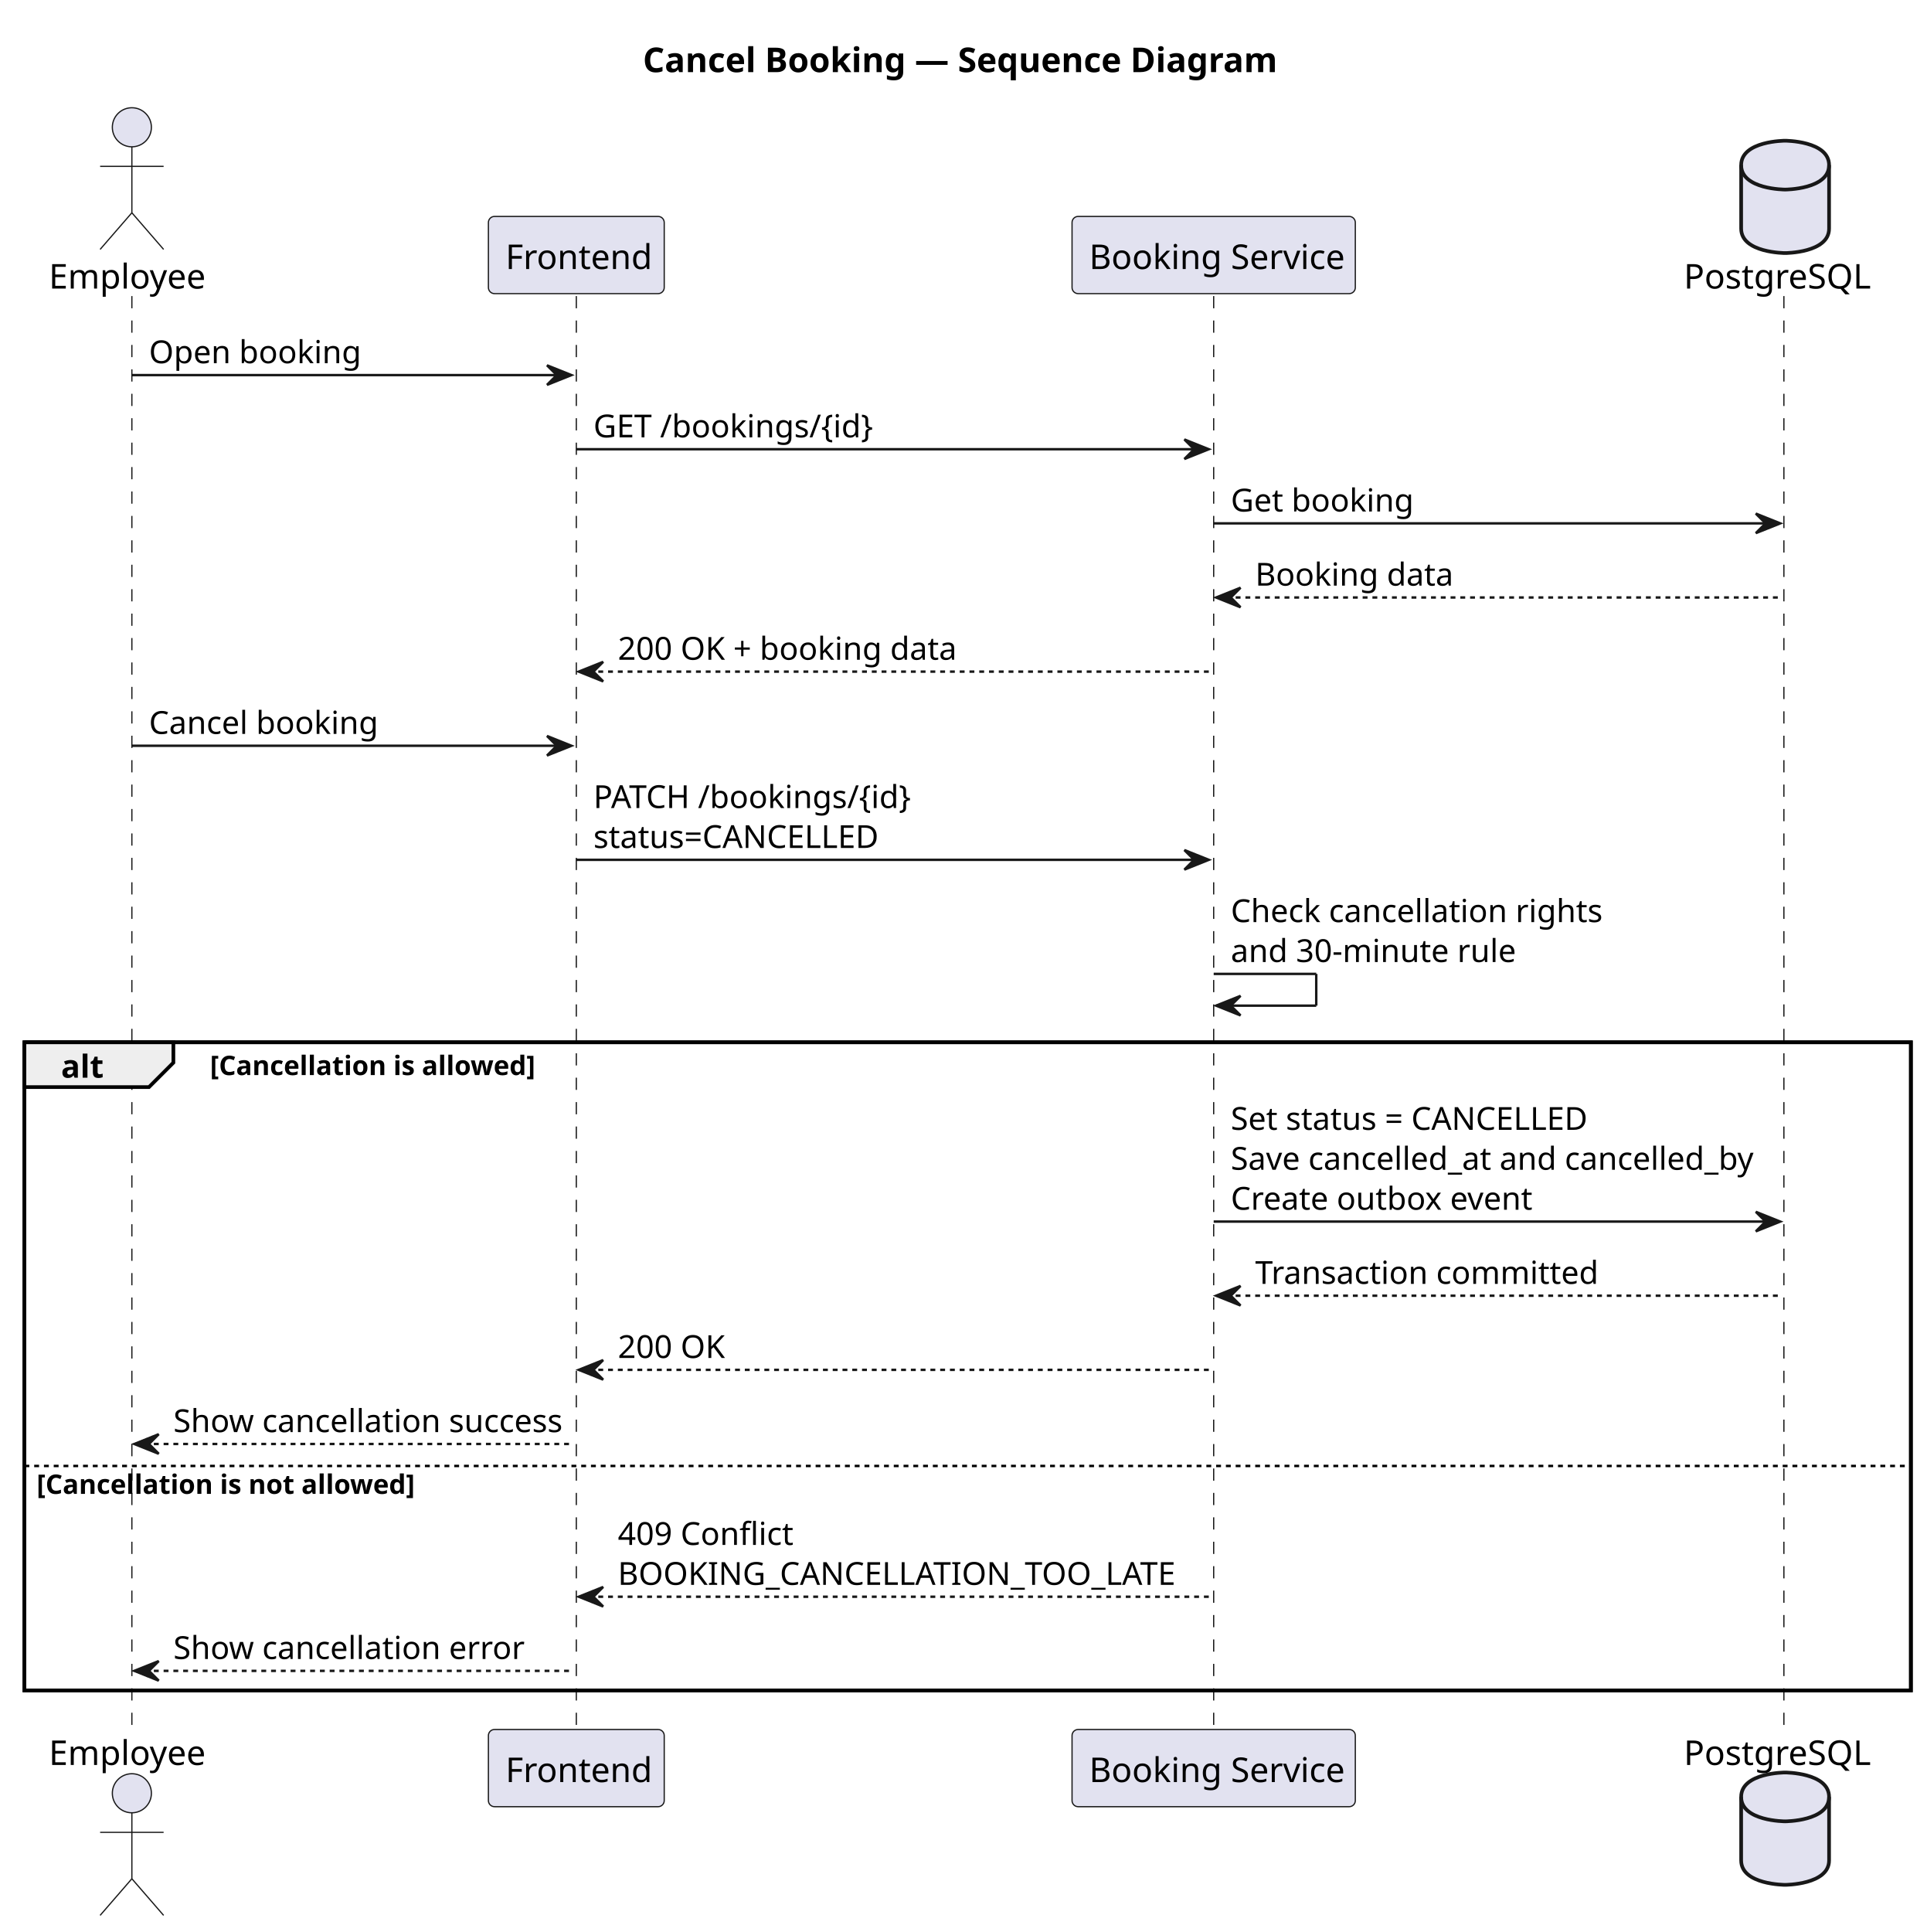
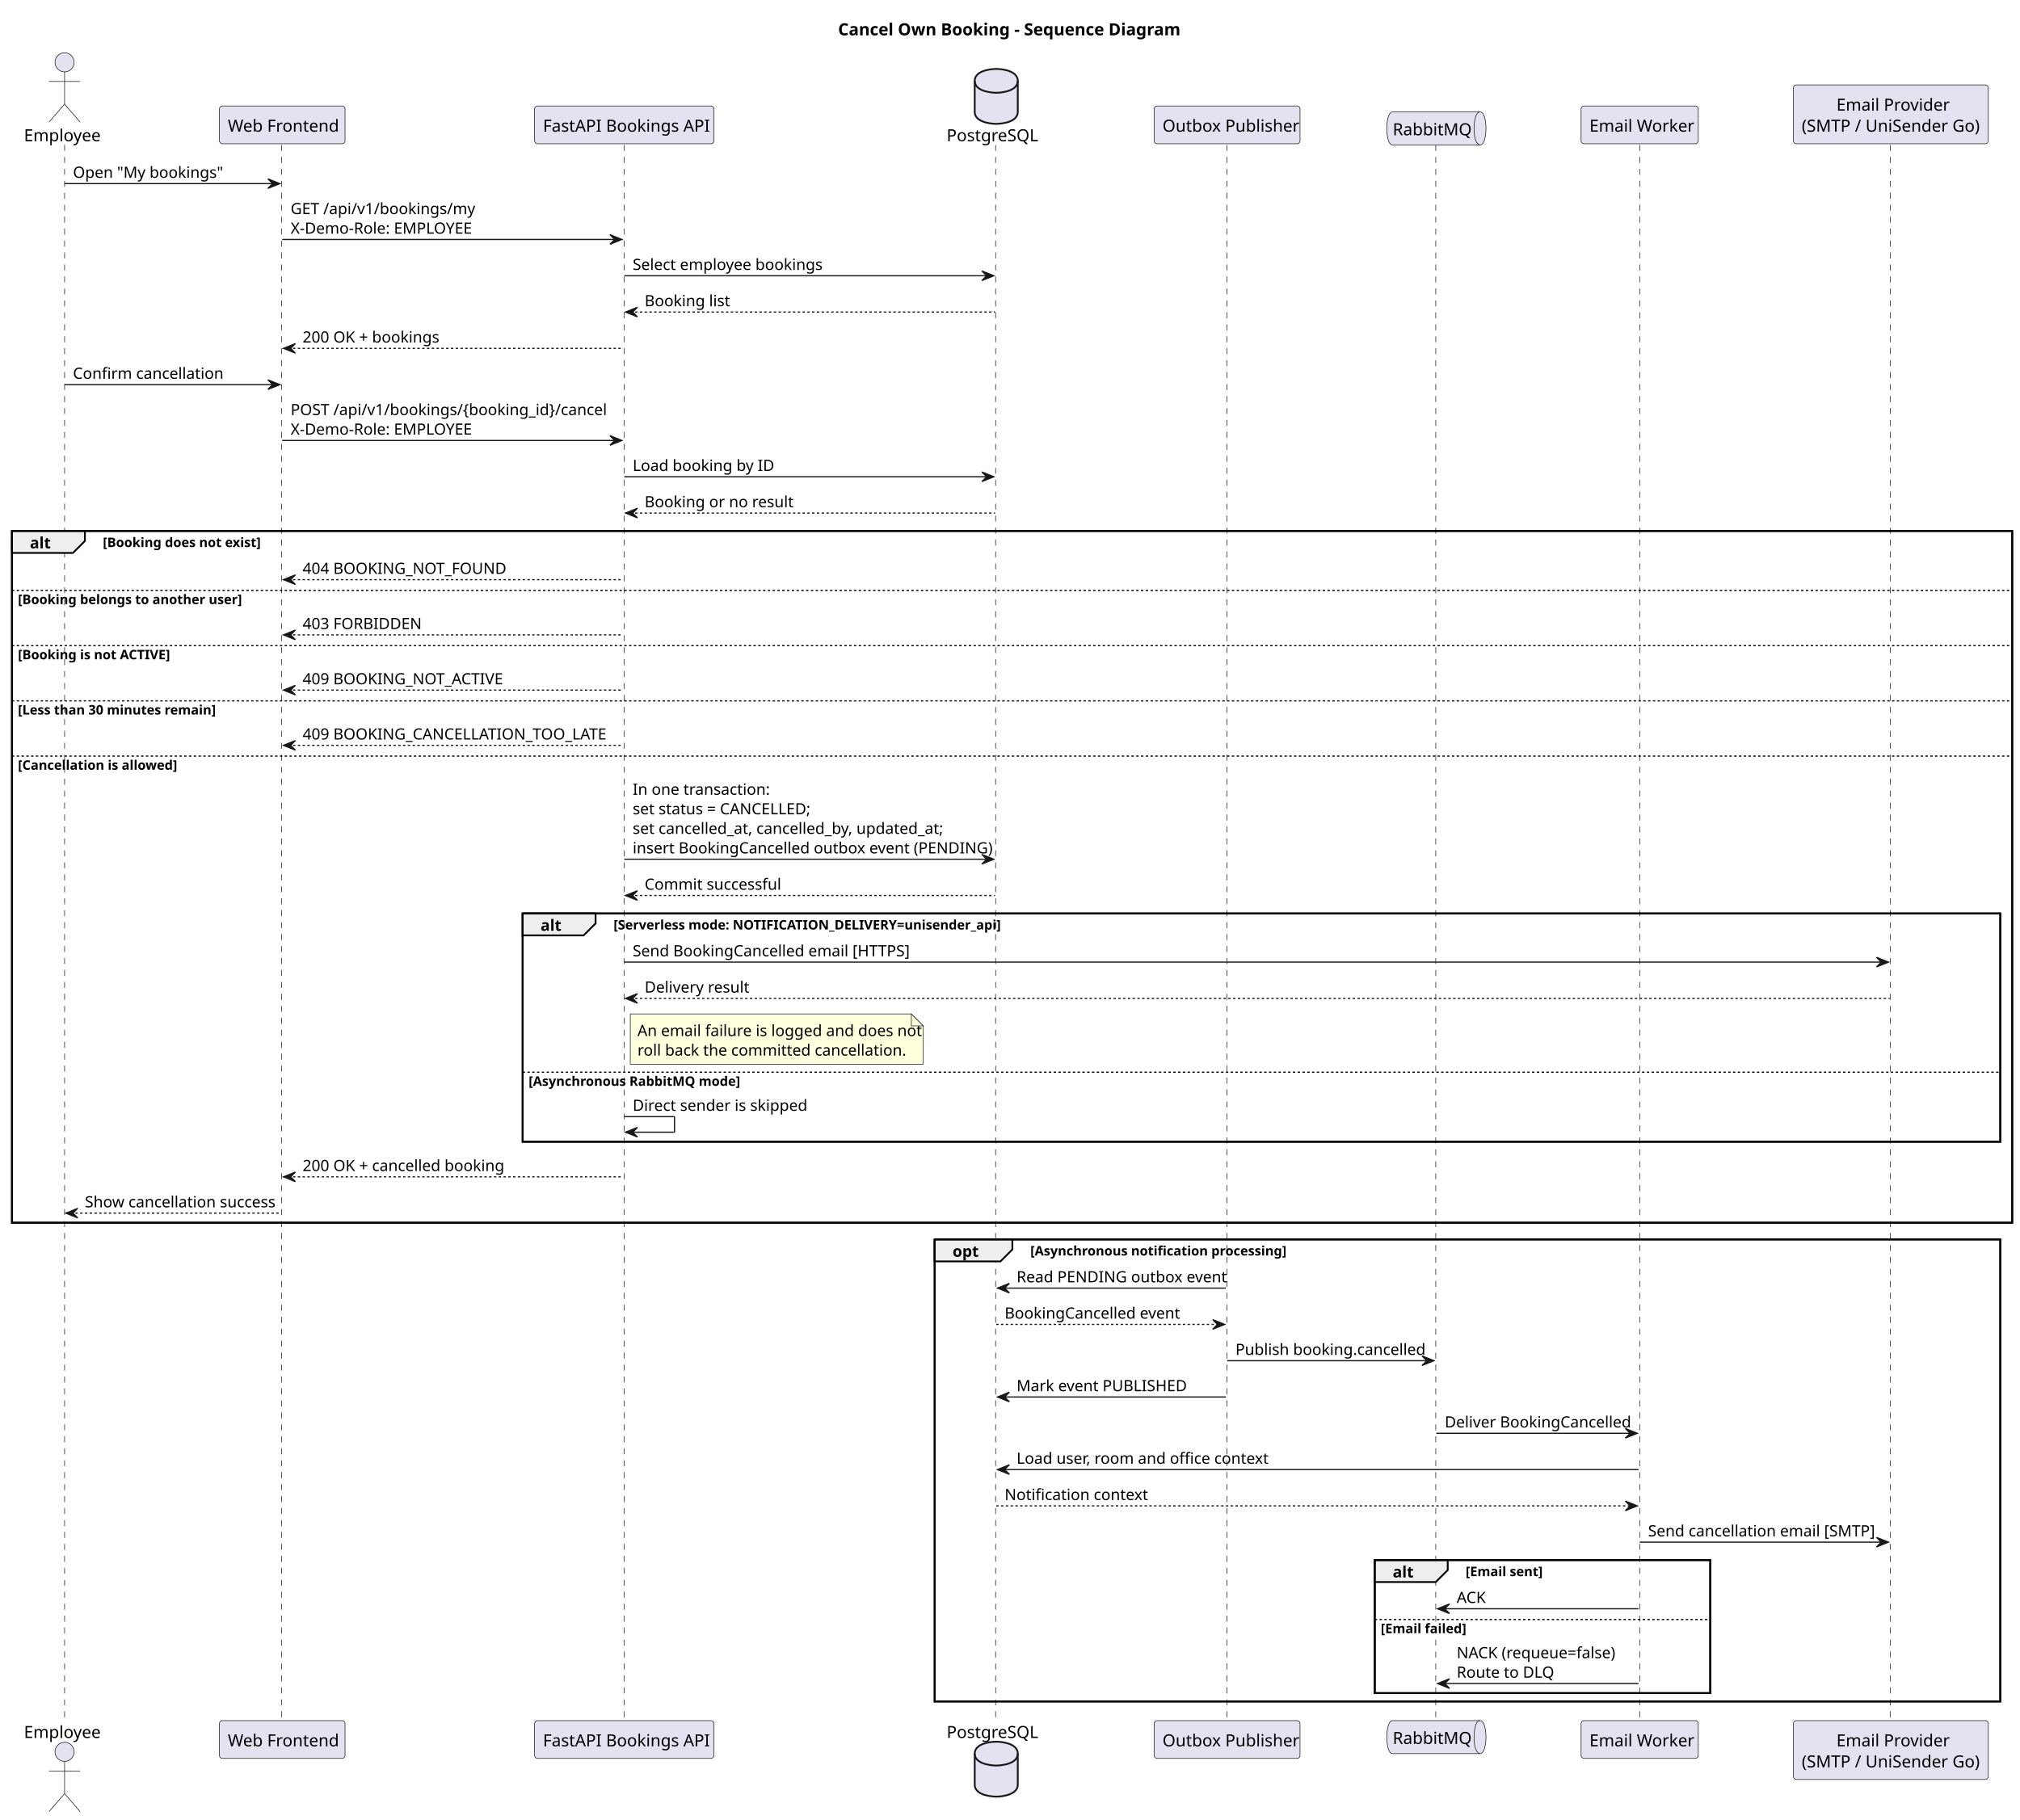
- <svg xmlns="http://www.w3.org/2000/svg" contentStyleType="text/css" height="791px" preserveAspectRatio="none" style="width:789px;height:791px;background:#FFFFFF;" version="1.1" viewBox="0 0 789 791" width="789px" zoomAndPan="magnify">
+ <svg xmlns="http://www.w3.org/2000/svg" contentStyleType="text/css" height="1522px" preserveAspectRatio="none" style="width:1689px;height:1522px;background:#FFFFFF;" version="1.1" viewBox="0 0 1689 1522" width="1689px" zoomAndPan="magnify">
  <defs />
  <g>
-     <text fill="#000000" font-family="sans-serif" font-size="14" font-weight="bold" lengthAdjust="spacing" textLength="265" x="263.25" y="29.533">Cancel Booking — Sequence Diagram</text>
-     <rect fill="none" height="265.352" style="stroke:#000000;stroke-width:1.5;" width="772.5" x="10" y="426.734" />
-     <line style="stroke:#181818;stroke-width:0.5;stroke-dasharray:5.0,5.0;" x1="54" x2="54" y1="121.219" y2="709.086" />
-     <line style="stroke:#181818;stroke-width:0.5;stroke-dasharray:5.0,5.0;" x1="236" x2="236" y1="121.219" y2="709.086" />
-     <line style="stroke:#181818;stroke-width:0.5;stroke-dasharray:5.0,5.0;" x1="497" x2="497" y1="121.219" y2="709.086" />
-     <line style="stroke:#181818;stroke-width:0.5;stroke-dasharray:5.0,5.0;" x1="730.5" x2="730.5" y1="121.219" y2="709.086" />
+     <text fill="#000000" font-family="sans-serif" font-size="14" font-weight="bold" lengthAdjust="spacing" textLength="290" x="700.75" y="29.533">Cancel Own Booking - Sequence Diagram</text>
+     <rect fill="none" height="578.508" style="stroke:#000000;stroke-width:1.5;" width="1672.5" x="10" y="444.086" />
+     <rect fill="none" height="190.945" style="stroke:#000000;stroke-width:1.5;" width="1235.5" x="437" y="763.945" />
+     <rect fill="none" height="386.406" style="stroke:#000000;stroke-width:1.5;" width="891" x="781.5" y="1036.594" />
+     <rect fill="none" height="111.242" style="stroke:#000000;stroke-width:1.5;" width="280.5" x="1149.5" y="1304.758" />
+     <line style="stroke:#181818;stroke-width:0.5;stroke-dasharray:5.0,5.0;" x1="54" x2="54" y1="121.219" y2="1440" />
+     <line style="stroke:#181818;stroke-width:0.5;stroke-dasharray:5.0,5.0;" x1="235.5" x2="235.5" y1="121.219" y2="1440" />
+     <line style="stroke:#181818;stroke-width:0.5;stroke-dasharray:5.0,5.0;" x1="522" x2="522" y1="121.219" y2="1440" />
+     <line style="stroke:#181818;stroke-width:0.5;stroke-dasharray:5.0,5.0;" x1="832.5" x2="832.5" y1="121.219" y2="1440" />
+     <line style="stroke:#181818;stroke-width:0.5;stroke-dasharray:5.0,5.0;" x1="1026" x2="1026" y1="121.219" y2="1440" />
+     <line style="stroke:#181818;stroke-width:0.5;stroke-dasharray:5.0,5.0;" x1="1200.5" x2="1200.5" y1="121.219" y2="1440" />
+     <line style="stroke:#181818;stroke-width:0.5;stroke-dasharray:5.0,5.0;" x1="1371" x2="1371" y1="121.219" y2="1440" />
+     <line style="stroke:#181818;stroke-width:0.5;stroke-dasharray:5.0,5.0;" x1="1580.5" x2="1580.5" y1="121.219" y2="1440" />
    <text fill="#000000" font-family="sans-serif" font-size="14" lengthAdjust="spacing" textLength="62" x="20" y="118.143">Employee</text>
    <ellipse cx="54" cy="52.109" fill="#E2E2F0" rx="8" ry="8" style="stroke:#181818;stroke-width:0.5;" />
    <path d="M54,60.109 L54,87.109 M41,68.109 L67,68.109 M54,87.109 L41,102.109 M54,87.109 L67,102.109 " fill="none" style="stroke:#181818;stroke-width:0.5;" />
-     <text fill="#000000" font-family="sans-serif" font-size="14" lengthAdjust="spacing" textLength="62" x="20" y="722.619">Employee</text>
-     <ellipse cx="54" cy="734.195" fill="#E2E2F0" rx="8" ry="8" style="stroke:#181818;stroke-width:0.5;" />
-     <path d="M54,742.195 L54,769.195 M41,750.195 L67,750.195 M54,769.195 L41,784.195 M54,769.195 L67,784.195 " fill="none" style="stroke:#181818;stroke-width:0.5;" />
-     <rect fill="#E2E2F0" height="31.609" rx="2.5" ry="2.5" style="stroke:#181818;stroke-width:0.5;" width="72" x="200" y="88.609" />
-     <text fill="#000000" font-family="sans-serif" font-size="14" lengthAdjust="spacing" textLength="58" x="207" y="110.143">Frontend</text>
-     <rect fill="#E2E2F0" height="31.609" rx="2.5" ry="2.5" style="stroke:#181818;stroke-width:0.5;" width="72" x="200" y="708.086" />
-     <text fill="#000000" font-family="sans-serif" font-size="14" lengthAdjust="spacing" textLength="58" x="207" y="729.619">Frontend</text>
-     <rect fill="#E2E2F0" height="31.609" rx="2.5" ry="2.5" style="stroke:#181818;stroke-width:0.5;" width="116" x="439" y="88.609" />
-     <text fill="#000000" font-family="sans-serif" font-size="14" lengthAdjust="spacing" textLength="102" x="446" y="110.143">Booking Service</text>
-     <rect fill="#E2E2F0" height="31.609" rx="2.5" ry="2.5" style="stroke:#181818;stroke-width:0.5;" width="116" x="439" y="708.086" />
-     <text fill="#000000" font-family="sans-serif" font-size="14" lengthAdjust="spacing" textLength="102" x="446" y="729.619">Booking Service</text>
-     <text fill="#000000" font-family="sans-serif" font-size="14" lengthAdjust="spacing" textLength="77" x="689.5" y="118.143">PostgreSQL</text>
-     <path d="M713,67.609 C713,57.609 731,57.609 731,57.609 C731,57.609 749,57.609 749,67.609 L749,93.609 C749,103.609 731,103.609 731,103.609 C731,103.609 713,103.609 713,93.609 L713,67.609 " fill="#E2E2F0" style="stroke:#181818;stroke-width:1.5;" />
-     <path d="M713,67.609 C713,77.609 731,77.609 731,77.609 C731,77.609 749,77.609 749,67.609 " fill="none" style="stroke:#181818;stroke-width:1.5;" />
-     <text fill="#000000" font-family="sans-serif" font-size="14" lengthAdjust="spacing" textLength="77" x="689.5" y="722.619">PostgreSQL</text>
-     <path d="M713,735.695 C713,725.695 731,725.695 731,725.695 C731,725.695 749,725.695 749,735.695 L749,761.695 C749,771.695 731,771.695 731,771.695 C731,771.695 713,771.695 713,761.695 L713,735.695 " fill="#E2E2F0" style="stroke:#181818;stroke-width:1.5;" />
-     <path d="M713,735.695 C713,745.695 731,745.695 731,745.695 C731,745.695 749,745.695 749,735.695 " fill="none" style="stroke:#181818;stroke-width:1.5;" />
+     <text fill="#000000" font-family="sans-serif" font-size="14" lengthAdjust="spacing" textLength="62" x="20" y="1453.533">Employee</text>
+     <ellipse cx="54" cy="1465.109" fill="#E2E2F0" rx="8" ry="8" style="stroke:#181818;stroke-width:0.5;" />
+     <path d="M54,1473.109 L54,1500.109 M41,1481.109 L67,1481.109 M54,1500.109 L41,1515.109 M54,1500.109 L67,1515.109 " fill="none" style="stroke:#181818;stroke-width:0.5;" />
+     <rect fill="#E2E2F0" height="31.609" rx="2.5" ry="2.5" style="stroke:#181818;stroke-width:0.5;" width="105" x="183.5" y="88.609" />
+     <text fill="#000000" font-family="sans-serif" font-size="14" lengthAdjust="spacing" textLength="91" x="190.5" y="110.143">Web Frontend</text>
+     <rect fill="#E2E2F0" height="31.609" rx="2.5" ry="2.5" style="stroke:#181818;stroke-width:0.5;" width="105" x="183.5" y="1439" />
+     <text fill="#000000" font-family="sans-serif" font-size="14" lengthAdjust="spacing" textLength="91" x="190.5" y="1460.533">Web Frontend</text>
+     <rect fill="#E2E2F0" height="31.609" rx="2.5" ry="2.5" style="stroke:#181818;stroke-width:0.5;" width="150" x="447" y="88.609" />
+     <text fill="#000000" font-family="sans-serif" font-size="14" lengthAdjust="spacing" textLength="136" x="454" y="110.143">FastAPI Bookings API</text>
+     <rect fill="#E2E2F0" height="31.609" rx="2.5" ry="2.5" style="stroke:#181818;stroke-width:0.5;" width="150" x="447" y="1439" />
+     <text fill="#000000" font-family="sans-serif" font-size="14" lengthAdjust="spacing" textLength="136" x="454" y="1460.533">FastAPI Bookings API</text>
+     <text fill="#000000" font-family="sans-serif" font-size="14" lengthAdjust="spacing" textLength="77" x="791.5" y="118.143">PostgreSQL</text>
+     <path d="M815,67.609 C815,57.609 833,57.609 833,57.609 C833,57.609 851,57.609 851,67.609 L851,93.609 C851,103.609 833,103.609 833,103.609 C833,103.609 815,103.609 815,93.609 L815,67.609 " fill="#E2E2F0" style="stroke:#181818;stroke-width:1.5;" />
+     <path d="M815,67.609 C815,77.609 833,77.609 833,77.609 C833,77.609 851,77.609 851,67.609 " fill="none" style="stroke:#181818;stroke-width:1.5;" />
+     <text fill="#000000" font-family="sans-serif" font-size="14" lengthAdjust="spacing" textLength="77" x="791.5" y="1453.533">PostgreSQL</text>
+     <path d="M815,1466.609 C815,1456.609 833,1456.609 833,1456.609 C833,1456.609 851,1456.609 851,1466.609 L851,1492.609 C851,1502.609 833,1502.609 833,1502.609 C833,1502.609 815,1502.609 815,1492.609 L815,1466.609 " fill="#E2E2F0" style="stroke:#181818;stroke-width:1.5;" />
+     <path d="M815,1466.609 C815,1476.609 833,1476.609 833,1476.609 C833,1476.609 851,1476.609 851,1466.609 " fill="none" style="stroke:#181818;stroke-width:1.5;" />
+     <rect fill="#E2E2F0" height="31.609" rx="2.5" ry="2.5" style="stroke:#181818;stroke-width:0.5;" width="122" x="965" y="88.609" />
+     <text fill="#000000" font-family="sans-serif" font-size="14" lengthAdjust="spacing" textLength="108" x="972" y="110.143">Outbox Publisher</text>
+     <rect fill="#E2E2F0" height="31.609" rx="2.5" ry="2.5" style="stroke:#181818;stroke-width:0.5;" width="122" x="965" y="1439" />
+     <text fill="#000000" font-family="sans-serif" font-size="14" lengthAdjust="spacing" textLength="108" x="972" y="1460.533">Outbox Publisher</text>
+     <path d="M1164.5,93.609 L1237.5,93.609 C1242.5,93.609 1242.5,107.414 1242.5,107.414 C1242.5,107.414 1242.5,121.219 1237.5,121.219 L1164.5,121.219 C1159.5,121.219 1159.5,107.414 1159.5,107.414 C1159.5,107.414 1159.5,93.609 1164.5,93.609 " fill="#E2E2F0" style="stroke:#181818;stroke-width:0.5;" />
+     <path d="M1237.5,93.609 C1232.5,93.609 1232.5,107.414 1232.5,107.414 C1232.5,121.219 1237.5,121.219 1237.5,121.219 " fill="none" style="stroke:#181818;stroke-width:0.5;" />
+     <text fill="#000000" font-family="sans-serif" font-size="14" lengthAdjust="spacing" textLength="63" x="1164.5" y="113.143">RabbitMQ</text>
+     <path d="M1164.5,1439 L1237.5,1439 C1242.5,1439 1242.5,1452.805 1242.5,1452.805 C1242.5,1452.805 1242.5,1466.609 1237.5,1466.609 L1164.5,1466.609 C1159.5,1466.609 1159.5,1452.805 1159.5,1452.805 C1159.5,1452.805 1159.5,1439 1164.5,1439 " fill="#E2E2F0" style="stroke:#181818;stroke-width:0.5;" />
+     <path d="M1237.5,1439 C1232.5,1439 1232.5,1452.805 1232.5,1452.805 C1232.5,1466.609 1237.5,1466.609 1237.5,1466.609 " fill="none" style="stroke:#181818;stroke-width:0.5;" />
+     <text fill="#000000" font-family="sans-serif" font-size="14" lengthAdjust="spacing" textLength="63" x="1164.5" y="1458.533">RabbitMQ</text>
+     <rect fill="#E2E2F0" height="31.609" rx="2.5" ry="2.5" style="stroke:#181818;stroke-width:0.5;" width="98" x="1322" y="88.609" />
+     <text fill="#000000" font-family="sans-serif" font-size="14" lengthAdjust="spacing" textLength="84" x="1329" y="110.143">Email Worker</text>
+     <rect fill="#E2E2F0" height="31.609" rx="2.5" ry="2.5" style="stroke:#181818;stroke-width:0.5;" width="98" x="1322" y="1439" />
+     <text fill="#000000" font-family="sans-serif" font-size="14" lengthAdjust="spacing" textLength="84" x="1329" y="1460.533">Email Worker</text>
+     <rect fill="#E2E2F0" height="49.219" rx="2.5" ry="2.5" style="stroke:#181818;stroke-width:0.5;" width="163" x="1499.5" y="71" />
+     <text fill="#000000" font-family="sans-serif" font-size="14" lengthAdjust="spacing" textLength="91" x="1535.5" y="92.533">Email Provider</text>
+     <text fill="#000000" font-family="sans-serif" font-size="14" lengthAdjust="spacing" textLength="149" x="1506.5" y="110.143">(SMTP / UniSender Go)</text>
+     <rect fill="#E2E2F0" height="49.219" rx="2.5" ry="2.5" style="stroke:#181818;stroke-width:0.5;" width="163" x="1499.5" y="1439" />
+     <text fill="#000000" font-family="sans-serif" font-size="14" lengthAdjust="spacing" textLength="91" x="1535.5" y="1460.533">Email Provider</text>
+     <text fill="#000000" font-family="sans-serif" font-size="14" lengthAdjust="spacing" textLength="149" x="1506.5" y="1478.143">(SMTP / UniSender Go)</text>
    <polygon fill="#181818" points="224,149.57,234,153.57,224,157.57,228,153.57" style="stroke:#181818;stroke-width:1.0;" />
    <line style="stroke:#181818;stroke-width:1.0;" x1="54" x2="230" y1="153.57" y2="153.57" />
-     <text fill="#000000" font-family="sans-serif" font-size="13" lengthAdjust="spacing" textLength="80" x="61" y="148.714">Open booking</text>
-     <polygon fill="#181818" points="485,179.922,495,183.922,485,187.922,489,183.922" style="stroke:#181818;stroke-width:1.0;" />
-     <line style="stroke:#181818;stroke-width:1.0;" x1="236" x2="491" y1="183.922" y2="183.922" />
-     <text fill="#000000" font-family="sans-serif" font-size="13" lengthAdjust="spacing" textLength="108" x="243" y="179.065">GET /bookings/{id}</text>
-     <polygon fill="#181818" points="719,210.273,729,214.273,719,218.273,723,214.273" style="stroke:#181818;stroke-width:1.0;" />
-     <line style="stroke:#181818;stroke-width:1.0;" x1="497" x2="725" y1="214.273" y2="214.273" />
-     <text fill="#000000" font-family="sans-serif" font-size="13" lengthAdjust="spacing" textLength="70" x="504" y="209.417">Get booking</text>
-     <polygon fill="#181818" points="508,240.625,498,244.625,508,248.625,504,244.625" style="stroke:#181818;stroke-width:1.0;" />
-     <line style="stroke:#181818;stroke-width:1.0;stroke-dasharray:2.0,2.0;" x1="502" x2="730" y1="244.625" y2="244.625" />
-     <text fill="#000000" font-family="sans-serif" font-size="13" lengthAdjust="spacing" textLength="76" x="514" y="239.769">Booking data</text>
-     <polygon fill="#181818" points="247,270.977,237,274.977,247,278.977,243,274.977" style="stroke:#181818;stroke-width:1.0;" />
-     <line style="stroke:#181818;stroke-width:1.0;stroke-dasharray:2.0,2.0;" x1="241" x2="496" y1="274.977" y2="274.977" />
-     <text fill="#000000" font-family="sans-serif" font-size="13" lengthAdjust="spacing" textLength="134" x="253" y="270.12">200 OK + booking data</text>
-     <polygon fill="#181818" points="224,301.328,234,305.328,224,309.328,228,305.328" style="stroke:#181818;stroke-width:1.0;" />
-     <line style="stroke:#181818;stroke-width:1.0;" x1="54" x2="230" y1="305.328" y2="305.328" />
-     <text fill="#000000" font-family="sans-serif" font-size="13" lengthAdjust="spacing" textLength="89" x="61" y="300.472">Cancel booking</text>
-     <polygon fill="#181818" points="485,348.031,495,352.031,485,356.031,489,352.031" style="stroke:#181818;stroke-width:1.0;" />
-     <line style="stroke:#181818;stroke-width:1.0;" x1="236" x2="491" y1="352.031" y2="352.031" />
-     <text fill="#000000" font-family="sans-serif" font-size="13" lengthAdjust="spacing" textLength="125" x="243" y="330.823">PATCH /bookings/{id}</text>
-     <text fill="#000000" font-family="sans-serif" font-size="13" lengthAdjust="spacing" textLength="121" x="243" y="347.175">status=CANCELLED</text>
-     <line style="stroke:#181818;stroke-width:1.0;" x1="497" x2="539" y1="398.734" y2="398.734" />
-     <line style="stroke:#181818;stroke-width:1.0;" x1="539" x2="539" y1="398.734" y2="411.734" />
-     <line style="stroke:#181818;stroke-width:1.0;" x1="498" x2="539" y1="411.734" y2="411.734" />
-     <polygon fill="#181818" points="508,407.734,498,411.734,508,415.734,504,411.734" style="stroke:#181818;stroke-width:1.0;" />
-     <text fill="#000000" font-family="sans-serif" font-size="13" lengthAdjust="spacing" textLength="146" x="504" y="377.526">Check cancellation rights</text>
-     <text fill="#000000" font-family="sans-serif" font-size="13" lengthAdjust="spacing" textLength="107" x="504" y="393.878">and 30-minute rule</text>
-     <path d="M10,426.734 L71,426.734 L71,435.086 L61,445.086 L10,445.086 L10,426.734 " fill="#EEEEEE" style="stroke:#000000;stroke-width:1.5;" />
-     <rect fill="none" height="265.352" style="stroke:#000000;stroke-width:1.5;" width="772.5" x="10" y="426.734" />
-     <text fill="#000000" font-family="sans-serif" font-size="13" font-weight="bold" lengthAdjust="spacing" textLength="16" x="25" y="441.229">alt</text>
-     <text fill="#000000" font-family="sans-serif" font-size="11" font-weight="bold" lengthAdjust="spacing" textLength="134" x="86" y="440.153">[Cancellation is allowed]</text>
-     <polygon fill="#181818" points="719,496.141,729,500.141,719,504.141,723,500.141" style="stroke:#181818;stroke-width:1.0;" />
-     <line style="stroke:#181818;stroke-width:1.0;" x1="497" x2="725" y1="500.141" y2="500.141" />
-     <text fill="#000000" font-family="sans-serif" font-size="13" lengthAdjust="spacing" textLength="153" x="504" y="462.581">Set status = CANCELLED</text>
-     <text fill="#000000" font-family="sans-serif" font-size="13" lengthAdjust="spacing" textLength="210" x="504" y="478.933">Save cancelled_at and cancelled_by</text>
-     <text fill="#000000" font-family="sans-serif" font-size="13" lengthAdjust="spacing" textLength="115" x="504" y="495.284">Create outbox event</text>
-     <polygon fill="#181818" points="508,526.492,498,530.492,508,534.492,504,530.492" style="stroke:#181818;stroke-width:1.0;" />
-     <line style="stroke:#181818;stroke-width:1.0;stroke-dasharray:2.0,2.0;" x1="502" x2="730" y1="530.492" y2="530.492" />
-     <text fill="#000000" font-family="sans-serif" font-size="13" lengthAdjust="spacing" textLength="132" x="514" y="525.636">Transaction committed</text>
-     <polygon fill="#181818" points="247,556.844,237,560.844,247,564.844,243,560.844" style="stroke:#181818;stroke-width:1.0;" />
-     <line style="stroke:#181818;stroke-width:1.0;stroke-dasharray:2.0,2.0;" x1="241" x2="496" y1="560.844" y2="560.844" />
-     <text fill="#000000" font-family="sans-serif" font-size="13" lengthAdjust="spacing" textLength="44" x="253" y="555.987">200 OK</text>
-     <polygon fill="#181818" points="65,587.195,55,591.195,65,595.195,61,591.195" style="stroke:#181818;stroke-width:1.0;" />
-     <line style="stroke:#181818;stroke-width:1.0;stroke-dasharray:2.0,2.0;" x1="59" x2="235" y1="591.195" y2="591.195" />
-     <text fill="#000000" font-family="sans-serif" font-size="13" lengthAdjust="spacing" textLength="158" x="71" y="586.339">Show cancellation success</text>
-     <line style="stroke:#000000;stroke-width:1.0;stroke-dasharray:2.0,2.0;" x1="10" x2="782.5" y1="600.195" y2="600.195" />
-     <text fill="#000000" font-family="sans-serif" font-size="11" font-weight="bold" lengthAdjust="spacing" textLength="155" x="15" y="611.614">[Cancellation is not allowed]</text>
-     <polygon fill="#181818" points="247,649.734,237,653.734,247,657.734,243,653.734" style="stroke:#181818;stroke-width:1.0;" />
-     <line style="stroke:#181818;stroke-width:1.0;stroke-dasharray:2.0,2.0;" x1="241" x2="496" y1="653.734" y2="653.734" />
-     <text fill="#000000" font-family="sans-serif" font-size="13" lengthAdjust="spacing" textLength="68" x="253" y="632.526">409 Conflict</text>
-     <text fill="#000000" font-family="sans-serif" font-size="13" lengthAdjust="spacing" textLength="237" x="253" y="648.878">BOOKING_CANCELLATION_TOO_LATE</text>
-     <polygon fill="#181818" points="65,680.086,55,684.086,65,688.086,61,684.086" style="stroke:#181818;stroke-width:1.0;" />
-     <line style="stroke:#181818;stroke-width:1.0;stroke-dasharray:2.0,2.0;" x1="59" x2="235" y1="684.086" y2="684.086" />
-     <text fill="#000000" font-family="sans-serif" font-size="13" lengthAdjust="spacing" textLength="135" x="71" y="679.23">Show cancellation error</text>
+     <text fill="#000000" font-family="sans-serif" font-size="13" lengthAdjust="spacing" textLength="119" x="61" y="148.714">Open "My bookings"</text>
+     <polygon fill="#181818" points="510,196.273,520,200.273,510,204.273,514,200.273" style="stroke:#181818;stroke-width:1.0;" />
+     <line style="stroke:#181818;stroke-width:1.0;" x1="236" x2="516" y1="200.273" y2="200.273" />
+     <text fill="#000000" font-family="sans-serif" font-size="13" lengthAdjust="spacing" textLength="145" x="243" y="179.065">GET /api/v1/bookings/my</text>
+     <text fill="#000000" font-family="sans-serif" font-size="13" lengthAdjust="spacing" textLength="156" x="243" y="195.417">X-Demo-Role: EMPLOYEE</text>
+     <polygon fill="#181818" points="821,226.625,831,230.625,821,234.625,825,230.625" style="stroke:#181818;stroke-width:1.0;" />
+     <line style="stroke:#181818;stroke-width:1.0;" x1="522" x2="827" y1="230.625" y2="230.625" />
+     <text fill="#000000" font-family="sans-serif" font-size="13" lengthAdjust="spacing" textLength="153" x="529" y="225.769">Select employee bookings</text>
+     <polygon fill="#181818" points="533,256.977,523,260.977,533,264.977,529,260.977" style="stroke:#181818;stroke-width:1.0;" />
+     <line style="stroke:#181818;stroke-width:1.0;stroke-dasharray:2.0,2.0;" x1="527" x2="832" y1="260.977" y2="260.977" />
+     <text fill="#000000" font-family="sans-serif" font-size="13" lengthAdjust="spacing" textLength="68" x="539" y="256.12">Booking list</text>
+     <polygon fill="#181818" points="247,287.328,237,291.328,247,295.328,243,291.328" style="stroke:#181818;stroke-width:1.0;" />
+     <line style="stroke:#181818;stroke-width:1.0;stroke-dasharray:2.0,2.0;" x1="241" x2="521" y1="291.328" y2="291.328" />
+     <text fill="#000000" font-family="sans-serif" font-size="13" lengthAdjust="spacing" textLength="112" x="253" y="286.472">200 OK + bookings</text>
+     <polygon fill="#181818" points="224,317.68,234,321.68,224,325.68,228,321.68" style="stroke:#181818;stroke-width:1.0;" />
+     <line style="stroke:#181818;stroke-width:1.0;" x1="54" x2="230" y1="321.68" y2="321.68" />
+     <text fill="#000000" font-family="sans-serif" font-size="13" lengthAdjust="spacing" textLength="117" x="61" y="316.823">Confirm cancellation</text>
+     <polygon fill="#181818" points="510,364.383,520,368.383,510,372.383,514,368.383" style="stroke:#181818;stroke-width:1.0;" />
+     <line style="stroke:#181818;stroke-width:1.0;" x1="236" x2="516" y1="368.383" y2="368.383" />
+     <text fill="#000000" font-family="sans-serif" font-size="13" lengthAdjust="spacing" textLength="248" x="243" y="347.175">POST /api/v1/bookings/{booking_id}/cancel</text>
+     <text fill="#000000" font-family="sans-serif" font-size="13" lengthAdjust="spacing" textLength="156" x="243" y="363.526">X-Demo-Role: EMPLOYEE</text>
+     <polygon fill="#181818" points="821,394.734,831,398.734,821,402.734,825,398.734" style="stroke:#181818;stroke-width:1.0;" />
+     <line style="stroke:#181818;stroke-width:1.0;" x1="522" x2="827" y1="398.734" y2="398.734" />
+     <text fill="#000000" font-family="sans-serif" font-size="13" lengthAdjust="spacing" textLength="111" x="529" y="393.878">Load booking by ID</text>
+     <polygon fill="#181818" points="533,425.086,523,429.086,533,433.086,529,429.086" style="stroke:#181818;stroke-width:1.0;" />
+     <line style="stroke:#181818;stroke-width:1.0;stroke-dasharray:2.0,2.0;" x1="527" x2="832" y1="429.086" y2="429.086" />
+     <text fill="#000000" font-family="sans-serif" font-size="13" lengthAdjust="spacing" textLength="116" x="539" y="424.229">Booking or no result</text>
+     <path d="M10,444.086 L71,444.086 L71,452.438 L61,462.438 L10,462.438 L10,444.086 " fill="#EEEEEE" style="stroke:#000000;stroke-width:1.5;" />
+     <rect fill="none" height="578.508" style="stroke:#000000;stroke-width:1.5;" width="1672.5" x="10" y="444.086" />
+     <text fill="#000000" font-family="sans-serif" font-size="13" font-weight="bold" lengthAdjust="spacing" textLength="16" x="25" y="458.581">alt</text>
+     <text fill="#000000" font-family="sans-serif" font-size="11" font-weight="bold" lengthAdjust="spacing" textLength="135" x="86" y="457.505">[Booking does not exist]</text>
+     <polygon fill="#181818" points="247,480.789,237,484.789,247,488.789,243,484.789" style="stroke:#181818;stroke-width:1.0;" />
+     <line style="stroke:#181818;stroke-width:1.0;stroke-dasharray:2.0,2.0;" x1="241" x2="521" y1="484.789" y2="484.789" />
+     <text fill="#000000" font-family="sans-serif" font-size="13" lengthAdjust="spacing" textLength="170" x="253" y="479.933">404 BOOKING_NOT_FOUND</text>
+     <line style="stroke:#000000;stroke-width:1.0;stroke-dasharray:2.0,2.0;" x1="10" x2="1682.5" y1="493.789" y2="493.789" />
+     <text fill="#000000" font-family="sans-serif" font-size="11" font-weight="bold" lengthAdjust="spacing" textLength="190" x="15" y="505.208">[Booking belongs to another user]</text>
+     <polygon fill="#181818" points="247,526.977,237,530.977,247,534.977,243,530.977" style="stroke:#181818;stroke-width:1.0;" />
+     <line style="stroke:#181818;stroke-width:1.0;stroke-dasharray:2.0,2.0;" x1="241" x2="521" y1="530.977" y2="530.977" />
+     <text fill="#000000" font-family="sans-serif" font-size="13" lengthAdjust="spacing" textLength="100" x="253" y="526.12">403 FORBIDDEN</text>
+     <line style="stroke:#000000;stroke-width:1.0;stroke-dasharray:2.0,2.0;" x1="10" x2="1682.5" y1="539.977" y2="539.977" />
+     <text fill="#000000" font-family="sans-serif" font-size="11" font-weight="bold" lengthAdjust="spacing" textLength="130" x="15" y="551.395">[Booking is not ACTIVE]</text>
+     <polygon fill="#181818" points="247,573.164,237,577.164,247,581.164,243,577.164" style="stroke:#181818;stroke-width:1.0;" />
+     <line style="stroke:#181818;stroke-width:1.0;stroke-dasharray:2.0,2.0;" x1="241" x2="521" y1="577.164" y2="577.164" />
+     <text fill="#000000" font-family="sans-serif" font-size="13" lengthAdjust="spacing" textLength="171" x="253" y="572.308">409 BOOKING_NOT_ACTIVE</text>
+     <line style="stroke:#000000;stroke-width:1.0;stroke-dasharray:2.0,2.0;" x1="10" x2="1682.5" y1="586.164" y2="586.164" />
+     <text fill="#000000" font-family="sans-serif" font-size="11" font-weight="bold" lengthAdjust="spacing" textLength="169" x="15" y="597.583">[Less than 30 minutes remain]</text>
+     <polygon fill="#181818" points="247,619.352,237,623.352,247,627.352,243,623.352" style="stroke:#181818;stroke-width:1.0;" />
+     <line style="stroke:#181818;stroke-width:1.0;stroke-dasharray:2.0,2.0;" x1="241" x2="521" y1="623.352" y2="623.352" />
+     <text fill="#000000" font-family="sans-serif" font-size="13" lengthAdjust="spacing" textLength="262" x="253" y="618.495">409 BOOKING_CANCELLATION_TOO_LATE</text>
+     <line style="stroke:#000000;stroke-width:1.0;stroke-dasharray:2.0,2.0;" x1="10" x2="1682.5" y1="632.352" y2="632.352" />
+     <text fill="#000000" font-family="sans-serif" font-size="11" font-weight="bold" lengthAdjust="spacing" textLength="134" x="15" y="643.77">[Cancellation is allowed]</text>
+     <polygon fill="#181818" points="821,714.594,831,718.594,821,722.594,825,718.594" style="stroke:#181818;stroke-width:1.0;" />
+     <line style="stroke:#181818;stroke-width:1.0;" x1="522" x2="827" y1="718.594" y2="718.594" />
+     <text fill="#000000" font-family="sans-serif" font-size="13" lengthAdjust="spacing" textLength="107" x="529" y="664.683">In one transaction:</text>
+     <text fill="#000000" font-family="sans-serif" font-size="13" lengthAdjust="spacing" textLength="155" x="529" y="681.034">set status = CANCELLED;</text>
+     <text fill="#000000" font-family="sans-serif" font-size="13" lengthAdjust="spacing" textLength="255" x="529" y="697.386">set cancelled_at, cancelled_by, updated_at;</text>
+     <text fill="#000000" font-family="sans-serif" font-size="13" lengthAdjust="spacing" textLength="287" x="529" y="713.737">insert BookingCancelled outbox event (PENDING)</text>
+     <polygon fill="#181818" points="533,744.945,523,748.945,533,752.945,529,748.945" style="stroke:#181818;stroke-width:1.0;" />
+     <line style="stroke:#181818;stroke-width:1.0;stroke-dasharray:2.0,2.0;" x1="527" x2="832" y1="748.945" y2="748.945" />
+     <text fill="#000000" font-family="sans-serif" font-size="13" lengthAdjust="spacing" textLength="111" x="539" y="744.089">Commit successful</text>
+     <path d="M437,763.945 L498,763.945 L498,772.297 L488,782.297 L437,782.297 L437,763.945 " fill="#EEEEEE" style="stroke:#000000;stroke-width:1.5;" />
+     <rect fill="none" height="190.945" style="stroke:#000000;stroke-width:1.5;" width="1235.5" x="437" y="763.945" />
+     <text fill="#000000" font-family="sans-serif" font-size="13" font-weight="bold" lengthAdjust="spacing" textLength="16" x="452" y="778.44">alt</text>
+     <text fill="#000000" font-family="sans-serif" font-size="11" font-weight="bold" lengthAdjust="spacing" textLength="327" x="513" y="777.364">[Serverless mode: NOTIFICATION_DELIVERY=unisender_api]</text>
+     <polygon fill="#181818" points="1569,800.648,1579,804.648,1569,808.648,1573,804.648" style="stroke:#181818;stroke-width:1.0;" />
+     <line style="stroke:#181818;stroke-width:1.0;" x1="522" x2="1575" y1="804.648" y2="804.648" />
+     <text fill="#000000" font-family="sans-serif" font-size="13" lengthAdjust="spacing" textLength="226" x="529" y="799.792">Send BookingCancelled email [HTTPS]</text>
+     <polygon fill="#181818" points="533,831,523,835,533,839,529,835" style="stroke:#181818;stroke-width:1.0;" />
+     <line style="stroke:#181818;stroke-width:1.0;stroke-dasharray:2.0,2.0;" x1="527" x2="1580" y1="835" y2="835" />
+     <text fill="#000000" font-family="sans-serif" font-size="13" lengthAdjust="spacing" textLength="81" x="539" y="830.144">Delivery result</text>
+     <path d="M527,848 L527,890 L772,890 L772,858 L762,848 L527,848 " fill="#FEFFDD" style="stroke:#181818;stroke-width:0.5;" />
+     <path d="M762,848 L762,858 L772,858 L762,848 " fill="#FEFFDD" style="stroke:#181818;stroke-width:0.5;" />
+     <text fill="#000000" font-family="sans-serif" font-size="13" lengthAdjust="spacing" textLength="224" x="533" y="866.495">An email failure is logged and does not</text>
+     <text fill="#000000" font-family="sans-serif" font-size="13" lengthAdjust="spacing" textLength="213" x="533" y="882.847">roll back the committed cancellation.</text>
+     <line style="stroke:#000000;stroke-width:1.0;stroke-dasharray:2.0,2.0;" x1="437" x2="1672.5" y1="896.703" y2="896.703" />
+     <text fill="#000000" font-family="sans-serif" font-size="11" font-weight="bold" lengthAdjust="spacing" textLength="179" x="442" y="908.122">[Asynchronous RabbitMQ mode]</text>
+     <line style="stroke:#181818;stroke-width:1.0;" x1="522" x2="564" y1="933.891" y2="933.891" />
+     <line style="stroke:#181818;stroke-width:1.0;" x1="564" x2="564" y1="933.891" y2="946.891" />
+     <line style="stroke:#181818;stroke-width:1.0;" x1="523" x2="564" y1="946.891" y2="946.891" />
+     <polygon fill="#181818" points="533,942.891,523,946.891,533,950.891,529,946.891" style="stroke:#181818;stroke-width:1.0;" />
+     <text fill="#000000" font-family="sans-serif" font-size="13" lengthAdjust="spacing" textLength="140" x="529" y="929.034">Direct sender is skipped</text>
+     <polygon fill="#181818" points="247,980.242,237,984.242,247,988.242,243,984.242" style="stroke:#181818;stroke-width:1.0;" />
+     <line style="stroke:#181818;stroke-width:1.0;stroke-dasharray:2.0,2.0;" x1="241" x2="521" y1="984.242" y2="984.242" />
+     <text fill="#000000" font-family="sans-serif" font-size="13" lengthAdjust="spacing" textLength="164" x="253" y="979.386">200 OK + cancelled booking</text>
+     <polygon fill="#181818" points="65,1010.594,55,1014.594,65,1018.594,61,1014.594" style="stroke:#181818;stroke-width:1.0;" />
+     <line style="stroke:#181818;stroke-width:1.0;stroke-dasharray:2.0,2.0;" x1="59" x2="235" y1="1014.594" y2="1014.594" />
+     <text fill="#000000" font-family="sans-serif" font-size="13" lengthAdjust="spacing" textLength="158" x="71" y="1009.737">Show cancellation success</text>
+     <path d="M781.5,1036.594 L846.5,1036.594 L846.5,1044.945 L836.5,1054.945 L781.5,1054.945 L781.5,1036.594 " fill="#EEEEEE" style="stroke:#000000;stroke-width:1.5;" />
+     <rect fill="none" height="386.406" style="stroke:#000000;stroke-width:1.5;" width="891" x="781.5" y="1036.594" />
+     <text fill="#000000" font-family="sans-serif" font-size="13" font-weight="bold" lengthAdjust="spacing" textLength="20" x="796.5" y="1051.089">opt</text>
+     <text fill="#000000" font-family="sans-serif" font-size="11" font-weight="bold" lengthAdjust="spacing" textLength="219" x="861.5" y="1050.013">[Asynchronous notification processing]</text>
+     <polygon fill="#181818" points="844,1073.297,834,1077.297,844,1081.297,840,1077.297" style="stroke:#181818;stroke-width:1.0;" />
+     <line style="stroke:#181818;stroke-width:1.0;" x1="838" x2="1025" y1="1077.297" y2="1077.297" />
+     <text fill="#000000" font-family="sans-serif" font-size="13" lengthAdjust="spacing" textLength="169" x="850" y="1072.44">Read PENDING outbox event</text>
+     <polygon fill="#181818" points="1014,1103.648,1024,1107.648,1014,1111.648,1018,1107.648" style="stroke:#181818;stroke-width:1.0;" />
+     <line style="stroke:#181818;stroke-width:1.0;stroke-dasharray:2.0,2.0;" x1="833" x2="1020" y1="1107.648" y2="1107.648" />
+     <text fill="#000000" font-family="sans-serif" font-size="13" lengthAdjust="spacing" textLength="138" x="840" y="1102.792">BookingCancelled event</text>
+     <polygon fill="#181818" points="1189,1134,1199,1138,1189,1142,1193,1138" style="stroke:#181818;stroke-width:1.0;" />
+     <line style="stroke:#181818;stroke-width:1.0;" x1="1026" x2="1195" y1="1138" y2="1138" />
+     <text fill="#000000" font-family="sans-serif" font-size="13" lengthAdjust="spacing" textLength="151" x="1033" y="1133.144">Publish booking.cancelled</text>
+     <polygon fill="#181818" points="844,1164.352,834,1168.352,844,1172.352,840,1168.352" style="stroke:#181818;stroke-width:1.0;" />
+     <line style="stroke:#181818;stroke-width:1.0;" x1="838" x2="1025" y1="1168.352" y2="1168.352" />
+     <text fill="#000000" font-family="sans-serif" font-size="13" lengthAdjust="spacing" textLength="140" x="850" y="1163.495">Mark event PUBLISHED</text>
+     <polygon fill="#181818" points="1359,1194.703,1369,1198.703,1359,1202.703,1363,1198.703" style="stroke:#181818;stroke-width:1.0;" />
+     <line style="stroke:#181818;stroke-width:1.0;" x1="1201" x2="1365" y1="1198.703" y2="1198.703" />
+     <text fill="#000000" font-family="sans-serif" font-size="13" lengthAdjust="spacing" textLength="146" x="1208" y="1193.847">Deliver BookingCancelled</text>
+     <polygon fill="#181818" points="844,1225.055,834,1229.055,844,1233.055,840,1229.055" style="stroke:#181818;stroke-width:1.0;" />
+     <line style="stroke:#181818;stroke-width:1.0;" x1="838" x2="1370" y1="1229.055" y2="1229.055" />
+     <text fill="#000000" font-family="sans-serif" font-size="13" lengthAdjust="spacing" textLength="200" x="850" y="1224.198">Load user, room and office context</text>
+     <polygon fill="#181818" points="1359,1255.406,1369,1259.406,1359,1263.406,1363,1259.406" style="stroke:#181818;stroke-width:1.0;" />
+     <line style="stroke:#181818;stroke-width:1.0;stroke-dasharray:2.0,2.0;" x1="833" x2="1365" y1="1259.406" y2="1259.406" />
+     <text fill="#000000" font-family="sans-serif" font-size="13" lengthAdjust="spacing" textLength="111" x="840" y="1254.55">Notification context</text>
+     <polygon fill="#181818" points="1569,1285.758,1579,1289.758,1569,1293.758,1573,1289.758" style="stroke:#181818;stroke-width:1.0;" />
+     <line style="stroke:#181818;stroke-width:1.0;" x1="1371" x2="1575" y1="1289.758" y2="1289.758" />
+     <text fill="#000000" font-family="sans-serif" font-size="13" lengthAdjust="spacing" textLength="186" x="1378" y="1284.901">Send cancellation email [SMTP]</text>
+     <path d="M1149.5,1304.758 L1210.5,1304.758 L1210.5,1313.109 L1200.5,1323.109 L1149.5,1323.109 L1149.5,1304.758 " fill="#EEEEEE" style="stroke:#000000;stroke-width:1.5;" />
+     <rect fill="none" height="111.242" style="stroke:#000000;stroke-width:1.5;" width="280.5" x="1149.5" y="1304.758" />
+     <text fill="#000000" font-family="sans-serif" font-size="13" font-weight="bold" lengthAdjust="spacing" textLength="16" x="1164.5" y="1319.253">alt</text>
+     <text fill="#000000" font-family="sans-serif" font-size="11" font-weight="bold" lengthAdjust="spacing" textLength="65" x="1225.5" y="1318.177">[Email sent]</text>
+     <polygon fill="#181818" points="1212,1341.461,1202,1345.461,1212,1349.461,1208,1345.461" style="stroke:#181818;stroke-width:1.0;" />
+     <line style="stroke:#181818;stroke-width:1.0;" x1="1206" x2="1370" y1="1345.461" y2="1345.461" />
+     <text fill="#000000" font-family="sans-serif" font-size="13" lengthAdjust="spacing" textLength="27" x="1218" y="1340.604">ACK</text>
+     <line style="stroke:#000000;stroke-width:1.0;stroke-dasharray:2.0,2.0;" x1="1149.5" x2="1430" y1="1354.461" y2="1354.461" />
+     <text fill="#000000" font-family="sans-serif" font-size="11" font-weight="bold" lengthAdjust="spacing" textLength="70" x="1154.5" y="1365.88">[Email failed]</text>
+     <polygon fill="#181818" points="1212,1404,1202,1408,1212,1412,1208,1408" style="stroke:#181818;stroke-width:1.0;" />
+     <line style="stroke:#181818;stroke-width:1.0;" x1="1206" x2="1370" y1="1408" y2="1408" />
+     <text fill="#000000" font-family="sans-serif" font-size="13" lengthAdjust="spacing" textLength="129" x="1218" y="1386.792">NACK (requeue=false)</text>
+     <text fill="#000000" font-family="sans-serif" font-size="13" lengthAdjust="spacing" textLength="79" x="1218" y="1403.144">Route to DLQ</text>
  </g>
</svg>
